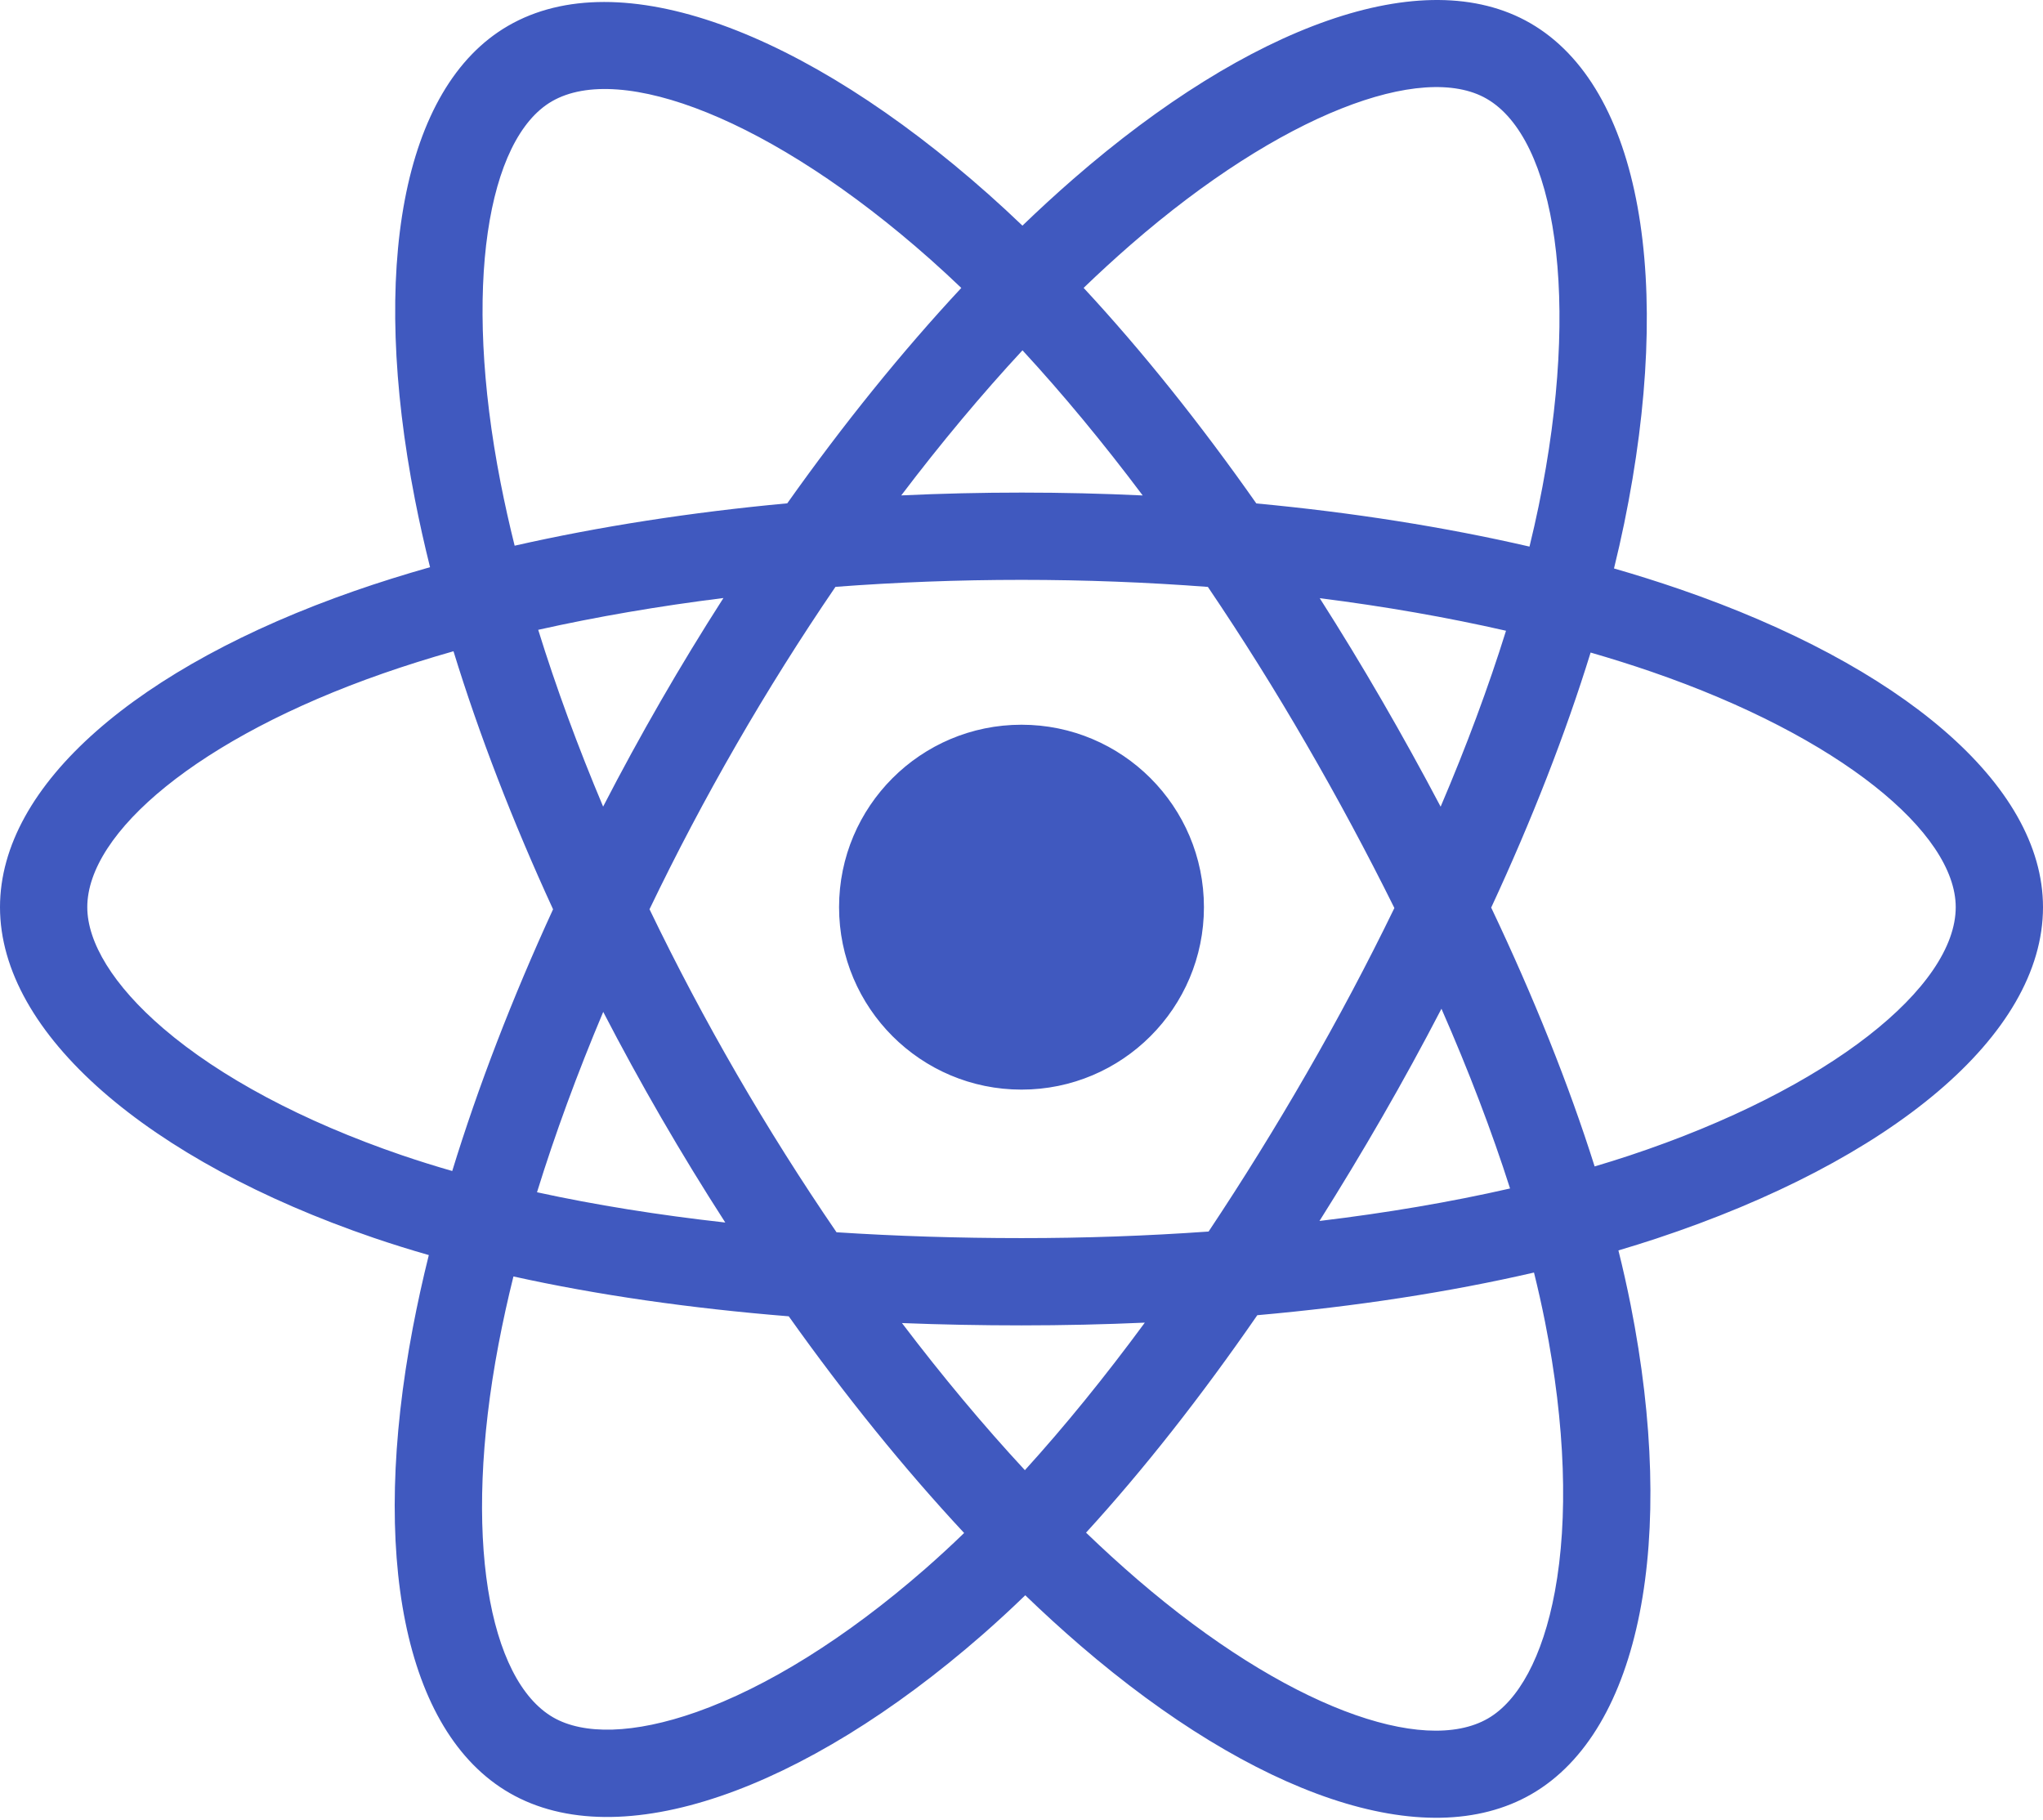
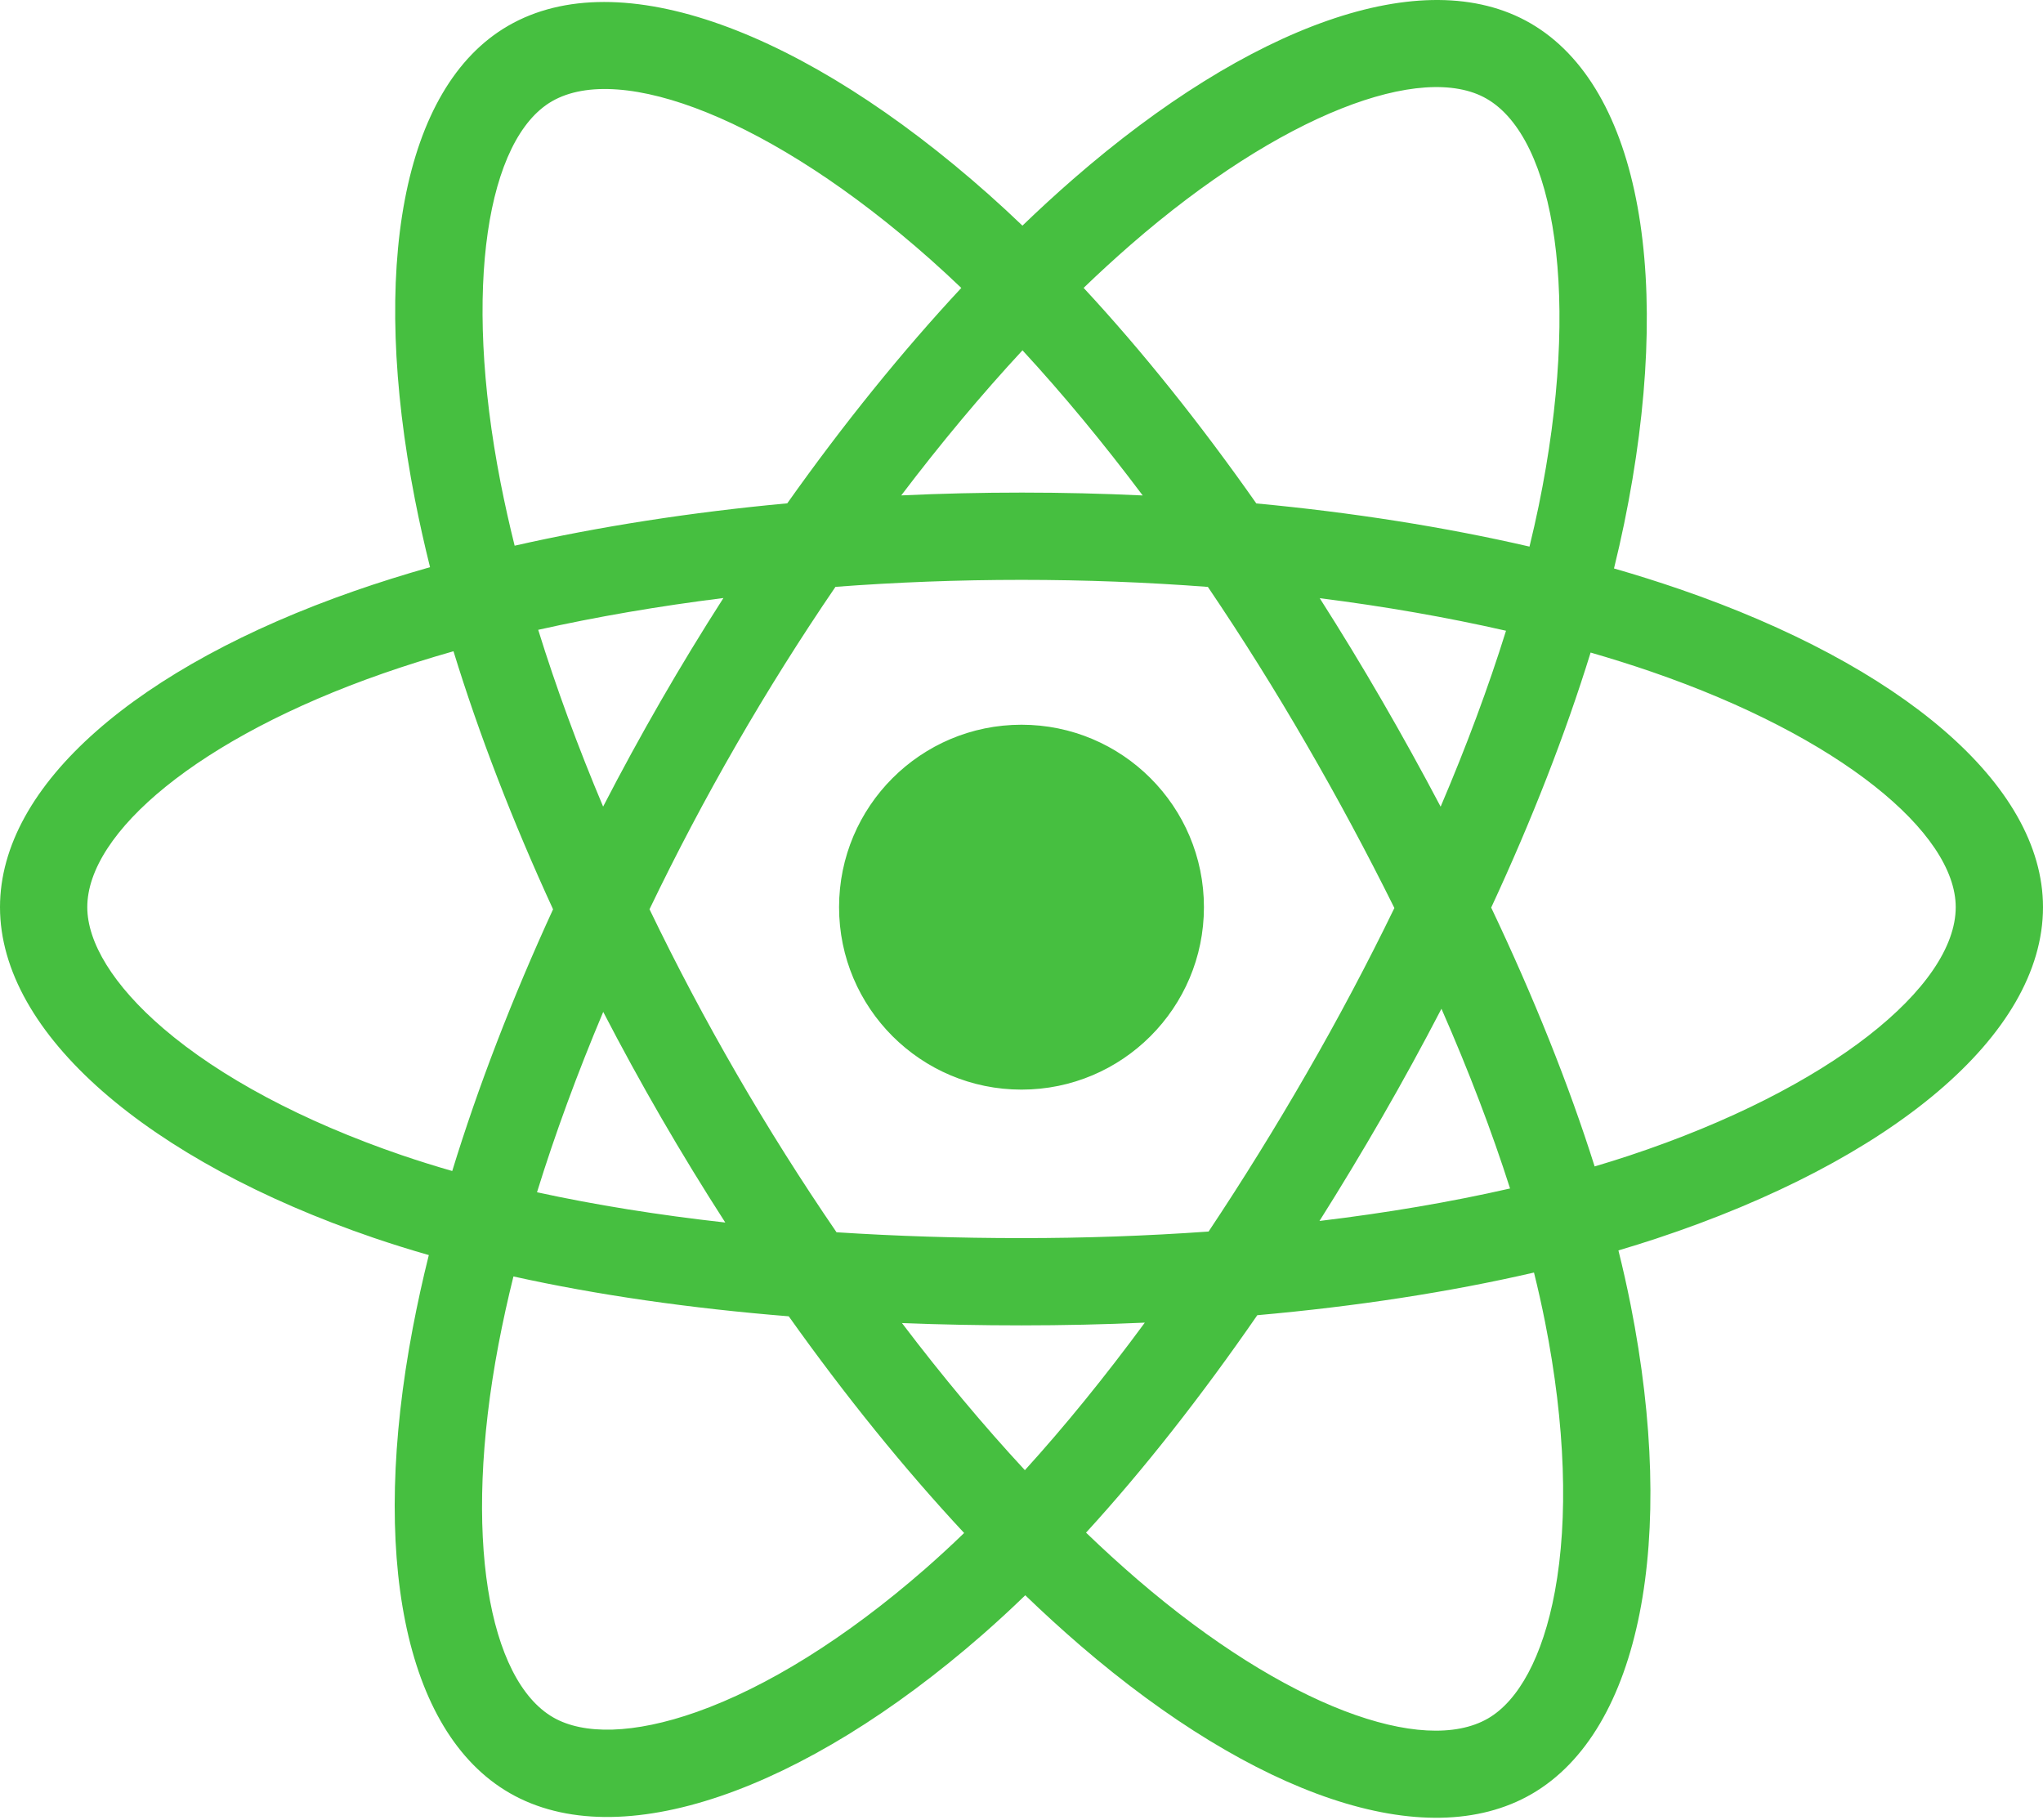
<svg xmlns="http://www.w3.org/2000/svg" aria-hidden="true" role="img" class="iconify iconify--logos" preserveAspectRatio="xMidYMid meet" viewBox="0 0 256 228">
-   <path fill="#4059bf" d="M210.483 73.824a171.49 171.49 0 0 0-8.24-2.597c.465-1.9.893-3.777 1.273-5.621c6.238-30.281 2.16-54.676-11.769-62.708c-13.355-7.7-35.196.329-57.254 19.526a171.23 171.23 0 0 0-6.375 5.848a155.866 155.866 0 0 0-4.241-3.917C100.759 3.829 77.587-4.822 63.673 3.233C50.33 10.957 46.379 33.89 51.995 62.588a170.974 170.974 0 0 0 1.892 8.48c-3.28.932-6.445 1.924-9.474 2.98C17.309 83.498 0 98.307 0 113.668c0 15.865 18.582 31.778 46.812 41.427a145.52 145.52 0 0 0 6.921 2.165a167.467 167.467 0 0 0-2.01 9.138c-5.354 28.2-1.173 50.591 12.134 58.266c13.744 7.926 36.812-.22 59.273-19.855a145.567 145.567 0 0 0 5.342-4.923a168.064 168.064 0 0 0 6.92 6.314c21.758 18.722 43.246 26.282 56.54 18.586c13.731-7.949 18.194-32.003 12.4-61.268a145.016 145.016 0 0 0-1.535-6.842c1.62-.48 3.21-.974 4.76-1.488c29.348-9.723 48.443-25.443 48.443-41.52c0-15.417-17.868-30.326-45.517-39.844Zm-6.365 70.984c-1.4.463-2.836.91-4.3 1.345c-3.24-10.257-7.612-21.163-12.963-32.432c5.106-11 9.31-21.767 12.459-31.957c2.619.758 5.16 1.557 7.61 2.4c23.69 8.156 38.14 20.213 38.14 29.504c0 9.896-15.606 22.743-40.946 31.14Zm-10.514 20.834c2.562 12.94 2.927 24.64 1.23 33.787c-1.524 8.219-4.59 13.698-8.382 15.893c-8.067 4.67-25.32-1.4-43.927-17.412a156.726 156.726 0 0 1-6.437-5.87c7.214-7.889 14.423-17.06 21.459-27.246c12.376-1.098 24.068-2.894 34.671-5.345a134.17 134.17 0 0 1 1.386 6.193ZM87.276 214.515c-7.882 2.783-14.16 2.863-17.955.675c-8.075-4.657-11.432-22.636-6.853-46.752a156.923 156.923 0 0 1 1.869-8.499c10.486 2.32 22.093 3.988 34.498 4.994c7.084 9.967 14.501 19.128 21.976 27.15a134.668 134.668 0 0 1-4.877 4.492c-9.933 8.682-19.886 14.842-28.658 17.94ZM50.35 144.747c-12.483-4.267-22.792-9.812-29.858-15.863c-6.35-5.437-9.555-10.836-9.555-15.216c0-9.322 13.897-21.212 37.076-29.293c2.813-.98 5.757-1.905 8.812-2.773c3.204 10.42 7.406 21.315 12.477 32.332c-5.137 11.18-9.399 22.249-12.634 32.792a134.718 134.718 0 0 1-6.318-1.979Zm12.378-84.26c-4.811-24.587-1.616-43.134 6.425-47.789c8.564-4.958 27.502 2.111 47.463 19.835a144.318 144.318 0 0 1 3.841 3.545c-7.438 7.987-14.787 17.08-21.808 26.988c-12.04 1.116-23.565 2.908-34.161 5.309a160.342 160.342 0 0 1-1.76-7.887Zm110.427 27.268a347.8 347.8 0 0 0-7.785-12.803c8.168 1.033 15.994 2.404 23.343 4.08c-2.206 7.072-4.956 14.465-8.193 22.045a381.151 381.151 0 0 0-7.365-13.322Zm-45.032-43.861c5.044 5.465 10.096 11.566 15.065 18.186a322.04 322.04 0 0 0-30.257-.006c4.974-6.559 10.069-12.652 15.192-18.18ZM82.802 87.83a323.167 323.167 0 0 0-7.227 13.238c-3.184-7.553-5.909-14.98-8.134-22.152c7.304-1.634 15.093-2.97 23.209-3.984a321.524 321.524 0 0 0-7.848 12.897Zm8.081 65.352c-8.385-.936-16.291-2.203-23.593-3.793c2.26-7.3 5.045-14.885 8.298-22.6a321.187 321.187 0 0 0 7.257 13.246c2.594 4.48 5.28 8.868 8.038 13.147Zm37.542 31.03c-5.184-5.592-10.354-11.779-15.403-18.433c4.902.192 9.899.29 14.978.29c5.218 0 10.376-.117 15.453-.343c-4.985 6.774-10.018 12.97-15.028 18.486Zm52.198-57.817c3.422 7.8 6.306 15.345 8.596 22.52c-7.422 1.694-15.436 3.058-23.88 4.071a382.417 382.417 0 0 0 7.859-13.026a347.403 347.403 0 0 0 7.425-13.565Zm-16.898 8.101a358.557 358.557 0 0 1-12.281 19.815a329.4 329.4 0 0 1-23.444.823c-7.967 0-15.716-.248-23.178-.732a310.202 310.202 0 0 1-12.513-19.846h.001a307.41 307.41 0 0 1-10.923-20.627a310.278 310.278 0 0 1 10.89-20.637l-.001.001a307.318 307.318 0 0 1 12.413-19.761c7.613-.576 15.42-.876 23.31-.876H128c7.926 0 15.743.303 23.354.883a329.357 329.357 0 0 1 12.335 19.695a358.489 358.489 0 0 1 11.036 20.54a329.472 329.472 0 0 1-11 20.722Zm22.56-122.124c8.572 4.944 11.906 24.881 6.52 51.026c-.344 1.668-.73 3.367-1.15 5.09c-10.622-2.452-22.155-4.275-34.23-5.408c-7.034-10.017-14.323-19.124-21.64-27.008a160.789 160.789 0 0 1 5.888-5.4c18.9-16.447 36.564-22.941 44.612-18.3ZM128 90.808c12.625 0 22.86 10.235 22.86 22.86s-10.235 22.86-22.86 22.86s-22.86-10.235-22.86-22.86s10.235-22.86 22.86-22.86Z" />
+   <path fill="#46bf40" d="M210.483 73.824a171.49 171.49 0 0 0-8.24-2.597c.465-1.9.893-3.777 1.273-5.621c6.238-30.281 2.16-54.676-11.769-62.708c-13.355-7.7-35.196.329-57.254 19.526a171.23 171.23 0 0 0-6.375 5.848a155.866 155.866 0 0 0-4.241-3.917C100.759 3.829 77.587-4.822 63.673 3.233C50.33 10.957 46.379 33.89 51.995 62.588a170.974 170.974 0 0 0 1.892 8.48c-3.28.932-6.445 1.924-9.474 2.98C17.309 83.498 0 98.307 0 113.668c0 15.865 18.582 31.778 46.812 41.427a145.52 145.52 0 0 0 6.921 2.165a167.467 167.467 0 0 0-2.01 9.138c-5.354 28.2-1.173 50.591 12.134 58.266c13.744 7.926 36.812-.22 59.273-19.855a145.567 145.567 0 0 0 5.342-4.923a168.064 168.064 0 0 0 6.92 6.314c21.758 18.722 43.246 26.282 56.54 18.586c13.731-7.949 18.194-32.003 12.4-61.268a145.016 145.016 0 0 0-1.535-6.842c1.62-.48 3.21-.974 4.76-1.488c29.348-9.723 48.443-25.443 48.443-41.52c0-15.417-17.868-30.326-45.517-39.844Zm-6.365 70.984c-1.4.463-2.836.91-4.3 1.345c-3.24-10.257-7.612-21.163-12.963-32.432c5.106-11 9.31-21.767 12.459-31.957c2.619.758 5.16 1.557 7.61 2.4c23.69 8.156 38.14 20.213 38.14 29.504c0 9.896-15.606 22.743-40.946 31.14Zm-10.514 20.834c2.562 12.94 2.927 24.64 1.23 33.787c-1.524 8.219-4.59 13.698-8.382 15.893c-8.067 4.67-25.32-1.4-43.927-17.412a156.726 156.726 0 0 1-6.437-5.87c7.214-7.889 14.423-17.06 21.459-27.246c12.376-1.098 24.068-2.894 34.671-5.345a134.17 134.17 0 0 1 1.386 6.193ZM87.276 214.515c-7.882 2.783-14.16 2.863-17.955.675c-8.075-4.657-11.432-22.636-6.853-46.752a156.923 156.923 0 0 1 1.869-8.499c10.486 2.32 22.093 3.988 34.498 4.994c7.084 9.967 14.501 19.128 21.976 27.15a134.668 134.668 0 0 1-4.877 4.492c-9.933 8.682-19.886 14.842-28.658 17.94ZM50.35 144.747c-12.483-4.267-22.792-9.812-29.858-15.863c-6.35-5.437-9.555-10.836-9.555-15.216c0-9.322 13.897-21.212 37.076-29.293c2.813-.98 5.757-1.905 8.812-2.773c3.204 10.42 7.406 21.315 12.477 32.332c-5.137 11.18-9.399 22.249-12.634 32.792a134.718 134.718 0 0 1-6.318-1.979Zm12.378-84.26c-4.811-24.587-1.616-43.134 6.425-47.789c8.564-4.958 27.502 2.111 47.463 19.835a144.318 144.318 0 0 1 3.841 3.545c-7.438 7.987-14.787 17.08-21.808 26.988c-12.04 1.116-23.565 2.908-34.161 5.309a160.342 160.342 0 0 1-1.76-7.887Zm110.427 27.268a347.8 347.8 0 0 0-7.785-12.803c8.168 1.033 15.994 2.404 23.343 4.08c-2.206 7.072-4.956 14.465-8.193 22.045a381.151 381.151 0 0 0-7.365-13.322Zm-45.032-43.861c5.044 5.465 10.096 11.566 15.065 18.186a322.04 322.04 0 0 0-30.257-.006c4.974-6.559 10.069-12.652 15.192-18.18ZM82.802 87.83a323.167 323.167 0 0 0-7.227 13.238c-3.184-7.553-5.909-14.98-8.134-22.152c7.304-1.634 15.093-2.97 23.209-3.984a321.524 321.524 0 0 0-7.848 12.897Zm8.081 65.352c-8.385-.936-16.291-2.203-23.593-3.793c2.26-7.3 5.045-14.885 8.298-22.6a321.187 321.187 0 0 0 7.257 13.246c2.594 4.48 5.28 8.868 8.038 13.147Zm37.542 31.03c-5.184-5.592-10.354-11.779-15.403-18.433c4.902.192 9.899.29 14.978.29c5.218 0 10.376-.117 15.453-.343c-4.985 6.774-10.018 12.97-15.028 18.486Zm52.198-57.817c3.422 7.8 6.306 15.345 8.596 22.52c-7.422 1.694-15.436 3.058-23.88 4.071a382.417 382.417 0 0 0 7.859-13.026a347.403 347.403 0 0 0 7.425-13.565Zm-16.898 8.101a358.557 358.557 0 0 1-12.281 19.815a329.4 329.4 0 0 1-23.444.823c-7.967 0-15.716-.248-23.178-.732a310.202 310.202 0 0 1-12.513-19.846h.001a307.41 307.41 0 0 1-10.923-20.627a310.278 310.278 0 0 1 10.89-20.637l-.001.001a307.318 307.318 0 0 1 12.413-19.761c7.613-.576 15.42-.876 23.31-.876H128c7.926 0 15.743.303 23.354.883a329.357 329.357 0 0 1 12.335 19.695a358.489 358.489 0 0 1 11.036 20.54a329.472 329.472 0 0 1-11 20.722Zm22.56-122.124c8.572 4.944 11.906 24.881 6.52 51.026c-.344 1.668-.73 3.367-1.15 5.09c-10.622-2.452-22.155-4.275-34.23-5.408c-7.034-10.017-14.323-19.124-21.64-27.008a160.789 160.789 0 0 1 5.888-5.4c18.9-16.447 36.564-22.941 44.612-18.3ZM128 90.808c12.625 0 22.86 10.235 22.86 22.86s-10.235 22.86-22.86 22.86s-22.86-10.235-22.86-22.86s10.235-22.86 22.86-22.86Z" />
</svg>
